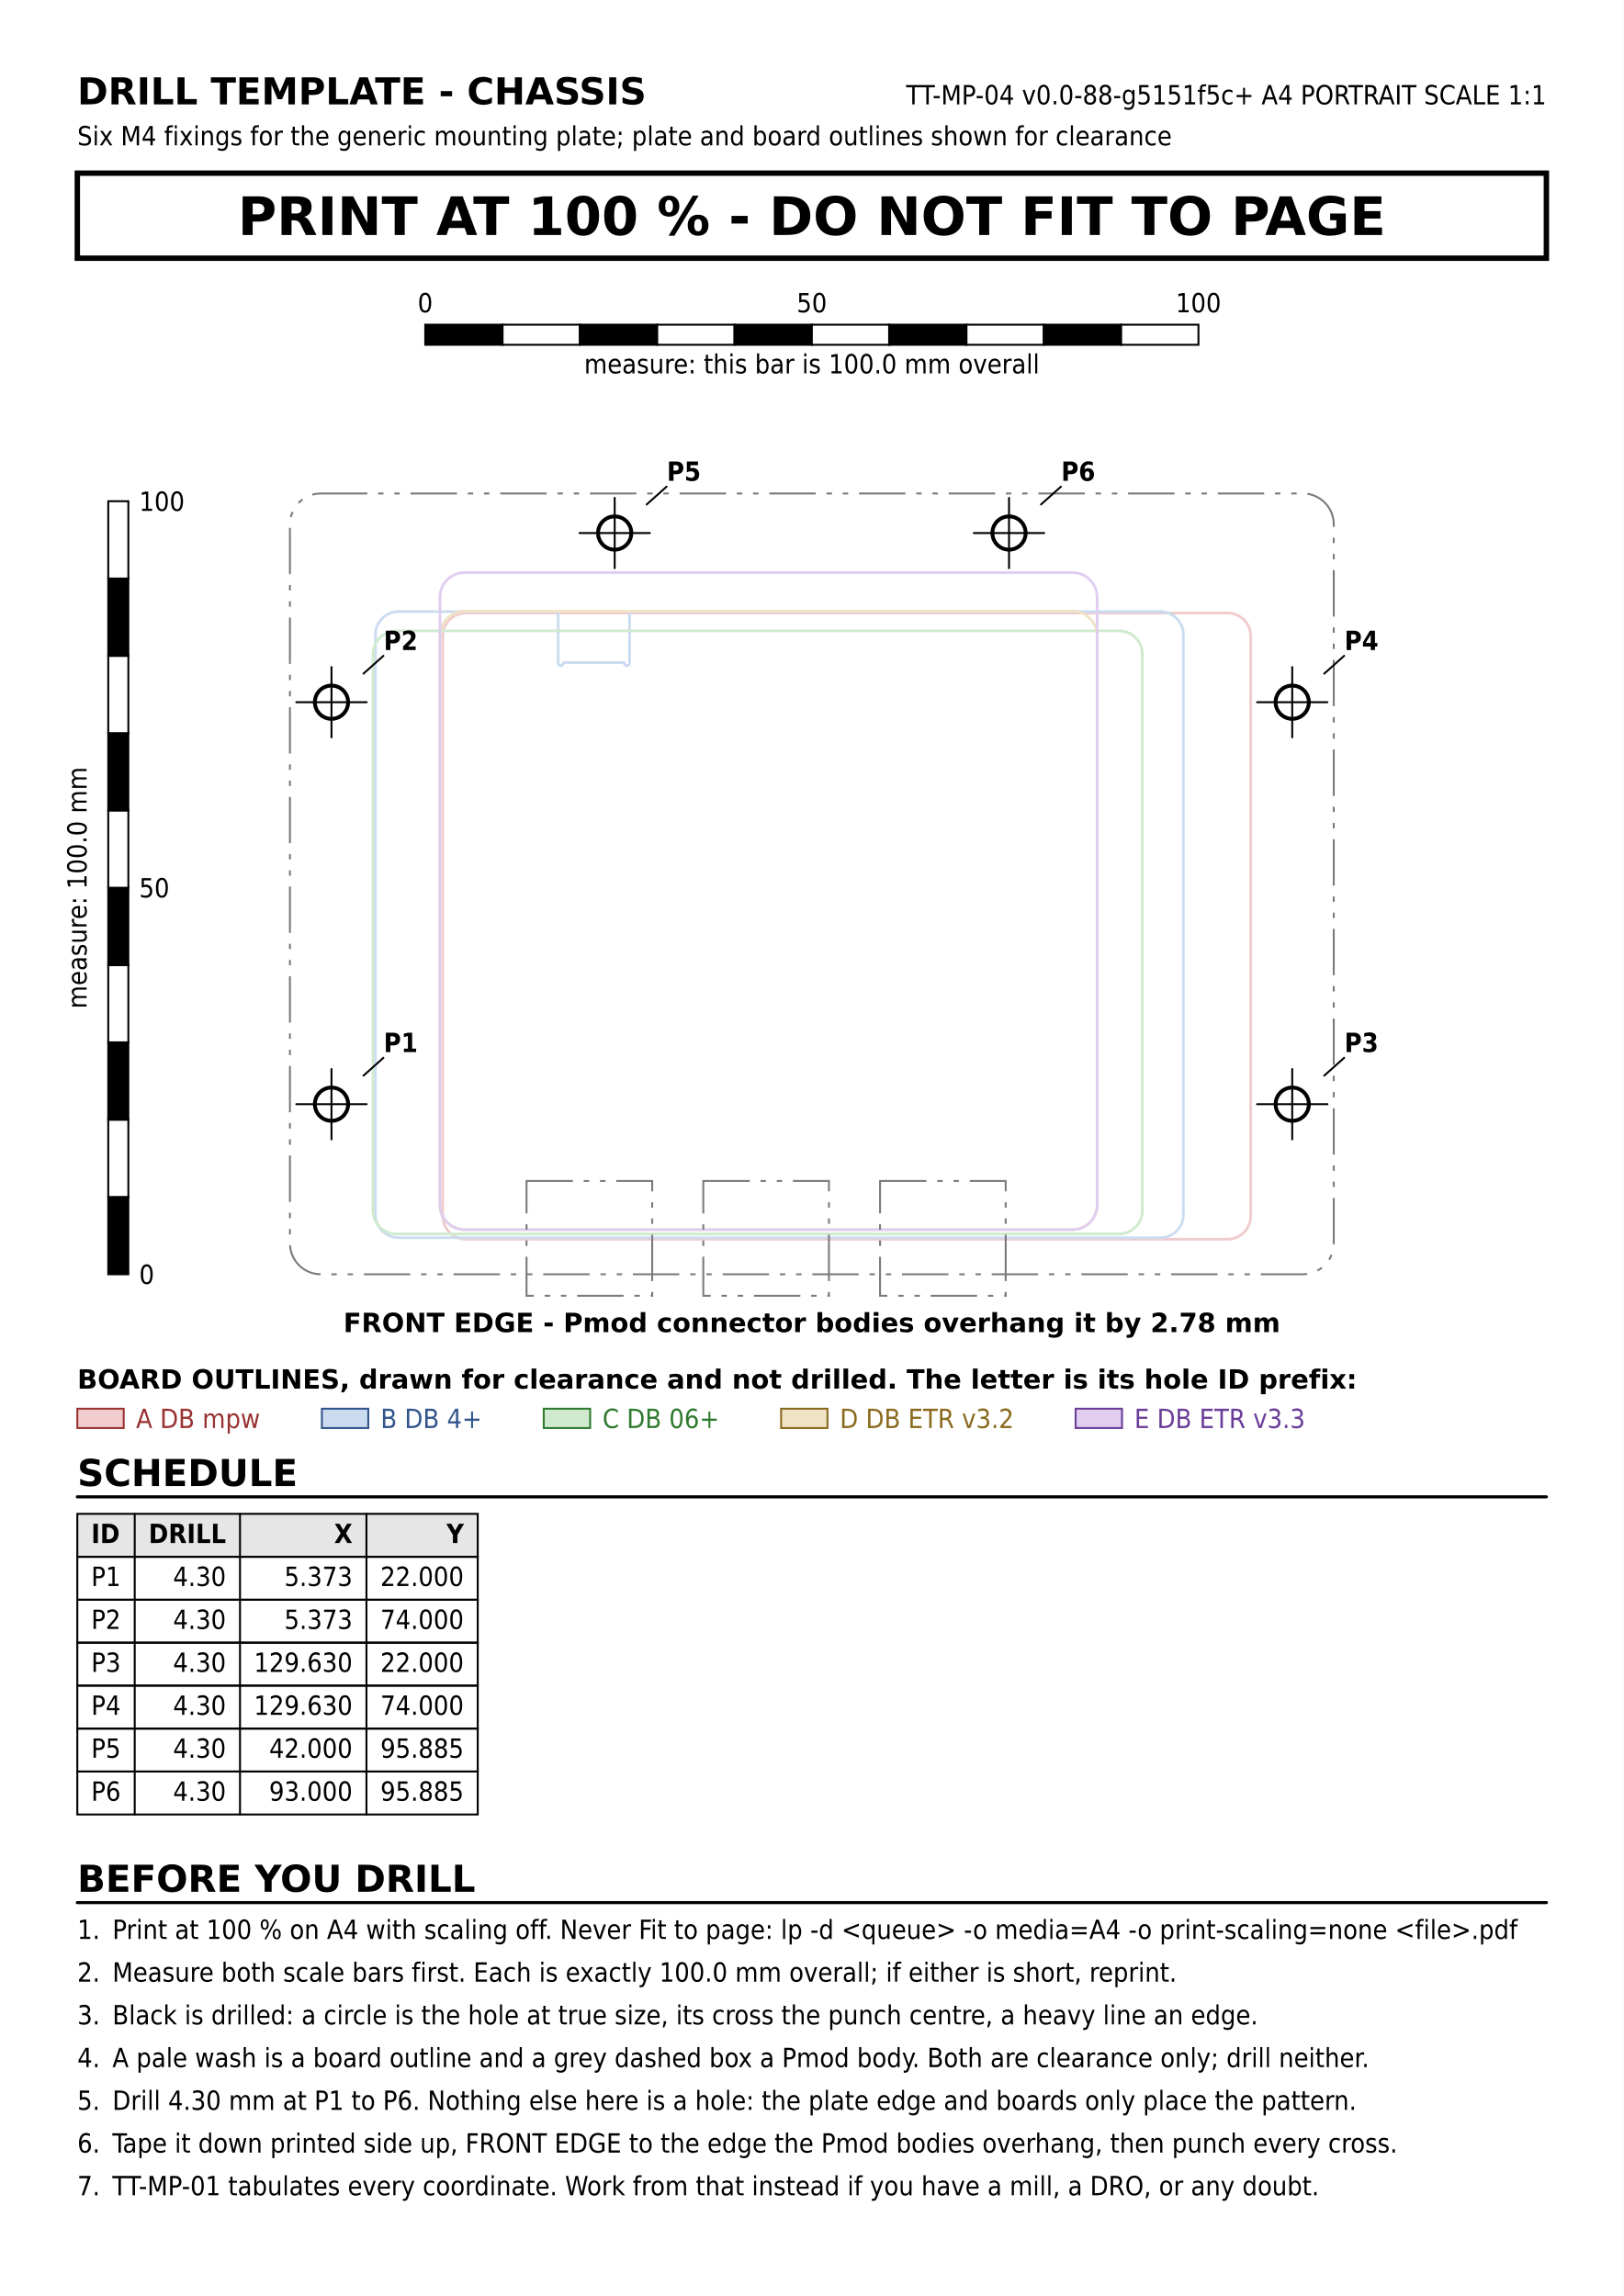
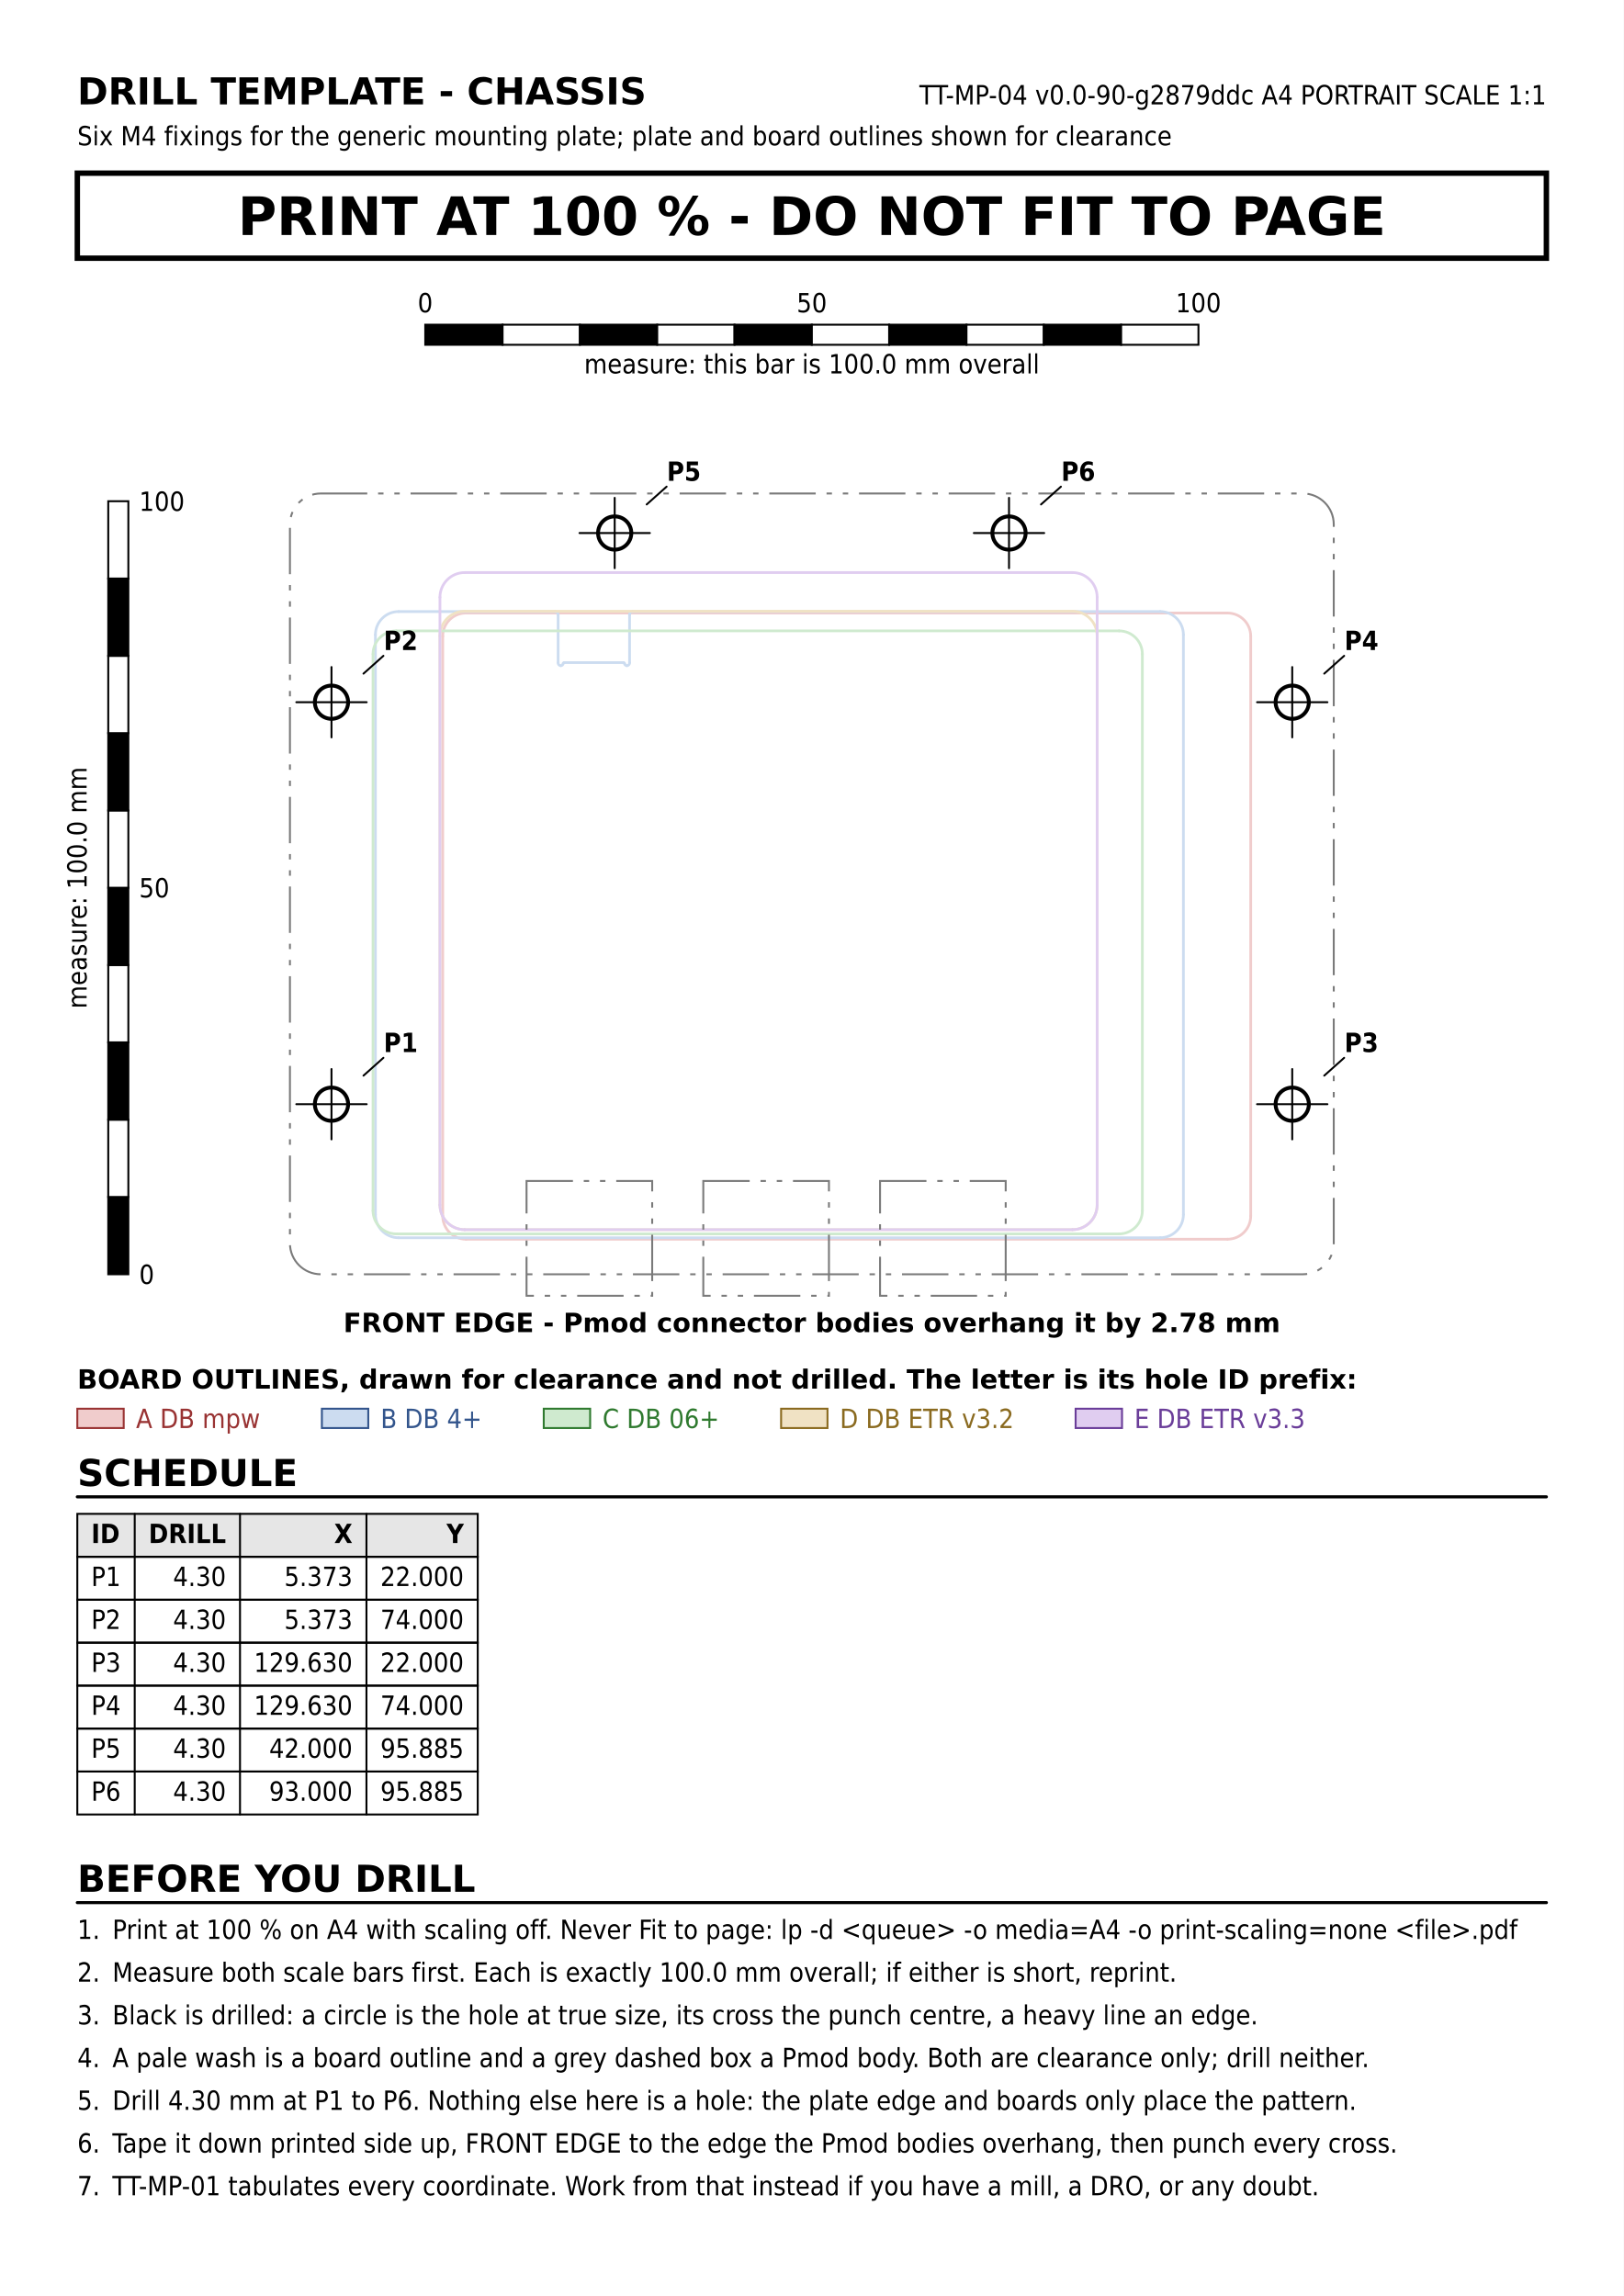
<svg xmlns="http://www.w3.org/2000/svg" version="1.1" width="210mm" height="297mm" viewBox="0 0 210 297">
  <rect width="100%" height="100%" fill="#ffffff" />
  <text x="10" y="13.5" font-family="DejaVu Sans, Liberation Sans, sans-serif" font-size="4.801" fill="#000000" text-anchor="start" font-weight="bold">DRILL TEMPLATE - CHASSIS</text>
-   <text x="200" y="13.5" font-family="DejaVu Sans Condensed, DejaVu Sans, Liberation Sans, sans-serif" font-size="3.429" fill="#000000" text-anchor="end">TT-MP-04    v0.0-88-g5151f5c+    A4 PORTRAIT    SCALE 1:1</text>
+   <text x="200" y="13.5" font-family="DejaVu Sans Condensed, DejaVu Sans, Liberation Sans, sans-serif" font-size="3.429" fill="#000000" text-anchor="end">TT-MP-04    v0.0-90-g2879ddc    A4 PORTRAIT    SCALE 1:1</text>
  <text x="10" y="18.8" font-family="DejaVu Sans Condensed, DejaVu Sans, Liberation Sans, sans-serif" font-size="3.429" fill="#000000" text-anchor="start">Six M4 fixings for the generic mounting plate; plate and board outlines shown for clearance</text>
  <rect x="10" y="22.4" width="190" height="11" fill="none" stroke="#000000" stroke-width="0.7" />
  <text x="105" y="30.4" font-family="DejaVu Sans, Liberation Sans, sans-serif" font-size="6.859" fill="#000000" text-anchor="middle" font-weight="bold">PRINT AT 100 %   -   DO NOT FIT TO PAGE</text>
  <rect x="55" y="42" width="10" height="2.6" fill="#000000" stroke="#000000" stroke-width="0.25" />
  <rect x="65" y="42" width="10" height="2.6" fill="#ffffff" stroke="#000000" stroke-width="0.25" />
  <rect x="75" y="42" width="10" height="2.6" fill="#000000" stroke="#000000" stroke-width="0.25" />
  <rect x="85" y="42" width="10" height="2.6" fill="#ffffff" stroke="#000000" stroke-width="0.25" />
  <rect x="95" y="42" width="10" height="2.6" fill="#000000" stroke="#000000" stroke-width="0.25" />
  <rect x="105" y="42" width="10" height="2.6" fill="#ffffff" stroke="#000000" stroke-width="0.25" />
  <rect x="115" y="42" width="10" height="2.6" fill="#000000" stroke="#000000" stroke-width="0.25" />
  <rect x="125" y="42" width="10" height="2.6" fill="#ffffff" stroke="#000000" stroke-width="0.25" />
  <rect x="135" y="42" width="10" height="2.6" fill="#000000" stroke="#000000" stroke-width="0.25" />
  <rect x="145" y="42" width="10" height="2.6" fill="#ffffff" stroke="#000000" stroke-width="0.25" />
  <text x="55" y="40.4" font-family="DejaVu Sans Condensed, DejaVu Sans, Liberation Sans, sans-serif" font-size="3.429" fill="#000000" text-anchor="middle">0</text>
  <text x="105" y="40.4" font-family="DejaVu Sans Condensed, DejaVu Sans, Liberation Sans, sans-serif" font-size="3.429" fill="#000000" text-anchor="middle">50</text>
  <text x="155" y="40.4" font-family="DejaVu Sans Condensed, DejaVu Sans, Liberation Sans, sans-serif" font-size="3.429" fill="#000000" text-anchor="middle">100</text>
  <text x="105" y="48.3" font-family="DejaVu Sans Condensed, DejaVu Sans, Liberation Sans, sans-serif" font-size="3.429" fill="#000000" text-anchor="middle">measure: this bar is 100.0 mm overall</text>
  <line x1="60.26" y1="79.299" x2="158.76" y2="79.299" stroke="#f0cccc" stroke-width="0.35" stroke-linecap="round" />
  <line x1="158.76" y1="160.299" x2="60.26" y2="160.299" stroke="#f0cccc" stroke-width="0.35" stroke-linecap="round" />
  <line x1="161.76" y1="82.299" x2="161.76" y2="157.299" stroke="#f0cccc" stroke-width="0.35" stroke-linecap="round" />
  <line x1="57.26" y1="157.299" x2="57.26" y2="82.299" stroke="#f0cccc" stroke-width="0.35" stroke-linecap="round" />
  <path d="M 158.76 79.299 A 3 3 0 0 1 161.76 82.299" fill="none" stroke="#f0cccc" stroke-width="0.35" stroke-linejoin="round" stroke-linecap="round" />
  <path d="M 60.26 160.299 A 3 3 0 0 1 57.26 157.299" fill="none" stroke="#f0cccc" stroke-width="0.35" stroke-linejoin="round" stroke-linecap="round" />
  <path d="M 57.26 82.299 A 3 3 0 0 1 60.26 79.299" fill="none" stroke="#f0cccc" stroke-width="0.35" stroke-linejoin="round" stroke-linecap="round" />
  <path d="M 161.76 157.299 A 3 3 0 0 1 158.76 160.299" fill="none" stroke="#f0cccc" stroke-width="0.35" stroke-linejoin="round" stroke-linecap="round" />
  <line x1="81.825" y1="79.109" x2="150.055" y2="79.109" stroke="#ccdcf0" stroke-width="0.35" stroke-linecap="round" />
  <line x1="150.055" y1="160.109" x2="51.555" y2="160.109" stroke="#ccdcf0" stroke-width="0.35" stroke-linecap="round" />
  <line x1="153.055" y1="82.109" x2="153.055" y2="157.109" stroke="#ccdcf0" stroke-width="0.35" stroke-linecap="round" />
  <line x1="71.785" y1="79.109" x2="51.555" y2="79.109" stroke="#ccdcf0" stroke-width="0.35" stroke-linecap="round" />
  <line x1="48.555" y1="157.109" x2="48.555" y2="82.109" stroke="#ccdcf0" stroke-width="0.35" stroke-linecap="round" />
  <line x1="72.185" y1="85.71" x2="72.185" y2="79.51" stroke="#ccdcf0" stroke-width="0.35" stroke-linecap="round" />
  <line x1="80.625" y1="85.71" x2="72.985" y2="85.71" stroke="#ccdcf0" stroke-width="0.35" stroke-linecap="round" />
  <line x1="81.425" y1="79.51" x2="81.425" y2="85.71" stroke="#ccdcf0" stroke-width="0.35" stroke-linecap="round" />
  <path d="M 71.785 79.109 A 0.4 0.4 0 0 1 72.185 79.51" fill="none" stroke="#ccdcf0" stroke-width="0.35" stroke-linejoin="round" stroke-linecap="round" />
  <path d="M 81.425 79.51 A 0.4 0.4 0 0 1 81.825 79.109" fill="none" stroke="#ccdcf0" stroke-width="0.35" stroke-linejoin="round" stroke-linecap="round" />
  <path d="M 150.055 79.109 A 3 3 0 0 1 153.055 82.109" fill="none" stroke="#ccdcf0" stroke-width="0.35" stroke-linejoin="round" stroke-linecap="round" />
  <path d="M 51.555 160.109 A 3 3 0 0 1 48.555 157.109" fill="none" stroke="#ccdcf0" stroke-width="0.35" stroke-linejoin="round" stroke-linecap="round" />
  <path d="M 48.555 82.109 A 3 3 0 0 1 51.555 79.109" fill="none" stroke="#ccdcf0" stroke-width="0.35" stroke-linejoin="round" stroke-linecap="round" />
  <path d="M 153.055 157.109 A 3 3 0 0 1 150.055 160.109" fill="none" stroke="#ccdcf0" stroke-width="0.35" stroke-linejoin="round" stroke-linecap="round" />
  <path d="M 72.51 86.109 A 0.364 0.364 0 0 1 72.185 85.71" fill="none" stroke="#ccdcf0" stroke-width="0.35" stroke-linejoin="round" stroke-linecap="round" />
  <path d="M 72.835 85.829 A 0.303 0.303 0 0 1 72.51 86.109" fill="none" stroke="#ccdcf0" stroke-width="0.35" stroke-linejoin="round" stroke-linecap="round" />
  <path d="M 72.835 85.829 A 0.136 0.136 0 0 1 72.985 85.71" fill="none" stroke="#ccdcf0" stroke-width="0.35" stroke-linejoin="round" stroke-linecap="round" />
  <path d="M 80.625 85.71 A 0.136 0.136 0 0 1 80.775 85.829" fill="none" stroke="#ccdcf0" stroke-width="0.35" stroke-linejoin="round" stroke-linecap="round" />
  <path d="M 81.1 86.109 A 0.303 0.303 0 0 1 80.775 85.829" fill="none" stroke="#ccdcf0" stroke-width="0.35" stroke-linejoin="round" stroke-linecap="round" />
  <path d="M 81.425 85.71 A 0.364 0.364 0 0 1 81.1 86.109" fill="none" stroke="#ccdcf0" stroke-width="0.35" stroke-linejoin="round" stroke-linecap="round" />
  <line x1="51.245" y1="81.609" x2="144.745" y2="81.609" stroke="#cfeacf" stroke-width="0.35" stroke-linecap="round" />
  <line x1="144.745" y1="159.609" x2="51.245" y2="159.609" stroke="#cfeacf" stroke-width="0.35" stroke-linecap="round" />
  <line x1="147.745" y1="84.609" x2="147.745" y2="156.609" stroke="#cfeacf" stroke-width="0.35" stroke-linecap="round" />
  <line x1="48.245" y1="156.609" x2="48.245" y2="84.609" stroke="#cfeacf" stroke-width="0.35" stroke-linecap="round" />
  <path d="M 144.745 81.609 A 3 3 0 0 1 147.745 84.609" fill="none" stroke="#cfeacf" stroke-width="0.35" stroke-linejoin="round" stroke-linecap="round" />
  <path d="M 51.245 159.609 A 3 3 0 0 1 48.245 156.609" fill="none" stroke="#cfeacf" stroke-width="0.35" stroke-linejoin="round" stroke-linecap="round" />
  <path d="M 48.245 84.609 A 3 3 0 0 1 51.245 81.609" fill="none" stroke="#cfeacf" stroke-width="0.35" stroke-linejoin="round" stroke-linecap="round" />
  <path d="M 147.745 156.609 A 3 3 0 0 1 144.745 159.609" fill="none" stroke="#cfeacf" stroke-width="0.35" stroke-linejoin="round" stroke-linecap="round" />
  <line x1="138.7" y1="159.065" x2="60.1" y2="159.065" stroke="#f0e2c4" stroke-width="0.35" stroke-linecap="round" />
  <line x1="56.9" y1="155.864" x2="56.9" y2="82.264" stroke="#f0e2c4" stroke-width="0.35" stroke-linecap="round" />
  <line x1="141.9" y1="82.264" x2="141.9" y2="155.864" stroke="#f0e2c4" stroke-width="0.35" stroke-linecap="round" />
  <line x1="60.1" y1="79.064" x2="138.7" y2="79.064" stroke="#f0e2c4" stroke-width="0.35" stroke-linecap="round" />
  <path d="M 60.1 159.065 A 3.2 3.2 0 0 1 56.9 155.864" fill="none" stroke="#f0e2c4" stroke-width="0.35" stroke-linejoin="round" stroke-linecap="round" />
  <path d="M 141.9 155.864 A 3.2 3.2 0 0 1 138.7 159.065" fill="none" stroke="#f0e2c4" stroke-width="0.35" stroke-linejoin="round" stroke-linecap="round" />
  <path d="M 138.7 79.064 A 3.2 3.2 0 0 1 141.9 82.264" fill="none" stroke="#f0e2c4" stroke-width="0.35" stroke-linejoin="round" stroke-linecap="round" />
  <path d="M 56.9 82.264 A 3.2 3.2 0 0 1 60.1 79.064" fill="none" stroke="#f0e2c4" stroke-width="0.35" stroke-linejoin="round" stroke-linecap="round" />
  <line x1="56.9" y1="155.864" x2="56.9" y2="77.264" stroke="#e0cdf0" stroke-width="0.35" stroke-linecap="round" />
  <line x1="60.1" y1="74.064" x2="138.7" y2="74.064" stroke="#e0cdf0" stroke-width="0.35" stroke-linecap="round" />
  <line x1="138.7" y1="159.065" x2="60.1" y2="159.065" stroke="#e0cdf0" stroke-width="0.35" stroke-linecap="round" />
  <line x1="141.9" y1="77.264" x2="141.9" y2="155.864" stroke="#e0cdf0" stroke-width="0.35" stroke-linecap="round" />
  <path d="M 56.9 77.264 A 3.2 3.2 0 0 1 60.1 74.064" fill="none" stroke="#e0cdf0" stroke-width="0.35" stroke-linejoin="round" stroke-linecap="round" />
  <path d="M 60.1 159.065 A 3.2 3.2 0 0 1 56.9 155.864" fill="none" stroke="#e0cdf0" stroke-width="0.35" stroke-linejoin="round" stroke-linecap="round" />
  <path d="M 138.7 74.064 A 3.2 3.2 0 0 1 141.9 77.264" fill="none" stroke="#e0cdf0" stroke-width="0.35" stroke-linejoin="round" stroke-linecap="round" />
  <path d="M 141.9 155.864 A 3.2 3.2 0 0 1 138.7 159.065" fill="none" stroke="#e0cdf0" stroke-width="0.35" stroke-linejoin="round" stroke-linecap="round" />
  <rect x="68.1" y="152.764" width="16.25" height="14.85" fill="none" stroke="#7a7a7a" stroke-width="0.25" stroke-dasharray="6.0,1.4,0.7,1.4,0.7,1.4" />
  <rect x="90.96" y="152.764" width="16.25" height="14.85" fill="none" stroke="#7a7a7a" stroke-width="0.25" stroke-dasharray="6.0,1.4,0.7,1.4,0.7,1.4" />
  <rect x="113.82" y="152.764" width="16.25" height="14.85" fill="none" stroke="#7a7a7a" stroke-width="0.25" stroke-dasharray="6.0,1.4,0.7,1.4,0.7,1.4" />
  <rect x="37.5" y="63.834" width="135" height="101" fill="none" stroke="#7a7a7a" stroke-width="0.25" stroke-dasharray="6.0,1.4,0.7,1.4,0.7,1.4" rx="4" ry="4" />
  <circle cx="42.873" cy="142.834" r="2.15" fill="#ffffff" stroke="#000000" stroke-width="0.5" />
  <line x1="38.323" y1="142.834" x2="47.423" y2="142.834" stroke="#000000" stroke-width="0.25" stroke-linecap="round" />
  <line x1="42.873" y1="147.385" x2="42.873" y2="138.285" stroke="#000000" stroke-width="0.25" stroke-linecap="round" />
  <circle cx="42.873" cy="90.835" r="2.15" fill="#ffffff" stroke="#000000" stroke-width="0.5" />
  <line x1="38.323" y1="90.835" x2="47.423" y2="90.835" stroke="#000000" stroke-width="0.25" stroke-linecap="round" />
  <line x1="42.873" y1="95.385" x2="42.873" y2="86.284" stroke="#000000" stroke-width="0.25" stroke-linecap="round" />
  <circle cx="167.13" cy="142.834" r="2.15" fill="#ffffff" stroke="#000000" stroke-width="0.5" />
  <line x1="162.58" y1="142.834" x2="171.68" y2="142.834" stroke="#000000" stroke-width="0.25" stroke-linecap="round" />
  <line x1="167.13" y1="147.385" x2="167.13" y2="138.285" stroke="#000000" stroke-width="0.25" stroke-linecap="round" />
  <circle cx="167.13" cy="90.835" r="2.15" fill="#ffffff" stroke="#000000" stroke-width="0.5" />
  <line x1="162.58" y1="90.835" x2="171.68" y2="90.835" stroke="#000000" stroke-width="0.25" stroke-linecap="round" />
  <line x1="167.13" y1="95.385" x2="167.13" y2="86.284" stroke="#000000" stroke-width="0.25" stroke-linecap="round" />
  <circle cx="79.5" cy="68.95" r="2.15" fill="#ffffff" stroke="#000000" stroke-width="0.5" />
  <line x1="74.95" y1="68.95" x2="84.05" y2="68.95" stroke="#000000" stroke-width="0.25" stroke-linecap="round" />
  <line x1="79.5" y1="73.499" x2="79.5" y2="64.4" stroke="#000000" stroke-width="0.25" stroke-linecap="round" />
  <circle cx="130.5" cy="68.95" r="2.15" fill="#ffffff" stroke="#000000" stroke-width="0.5" />
  <line x1="125.95" y1="68.95" x2="135.05" y2="68.95" stroke="#000000" stroke-width="0.25" stroke-linecap="round" />
  <line x1="130.5" y1="73.499" x2="130.5" y2="64.4" stroke="#000000" stroke-width="0.25" stroke-linecap="round" />
  <text x="105" y="172.315" font-family="DejaVu Sans, Liberation Sans, sans-serif" font-size="3.429" fill="#000000" text-anchor="middle" font-weight="bold">FRONT EDGE   -   Pmod connector bodies overhang it by 2.78 mm</text>
  <line x1="47.012" y1="139.137" x2="49.587" y2="136.836" stroke="#000000" stroke-width="0.25" stroke-linecap="round" />
  <text x="51.827" y="136.084" font-family="DejaVu Sans Condensed, DejaVu Sans, Liberation Sans, sans-serif" font-size="3.429" fill="#000000" text-anchor="middle" font-weight="bold">P1</text>
  <line x1="47.012" y1="87.137" x2="49.587" y2="84.836" stroke="#000000" stroke-width="0.25" stroke-linecap="round" />
  <text x="51.827" y="84.085" font-family="DejaVu Sans Condensed, DejaVu Sans, Liberation Sans, sans-serif" font-size="3.429" fill="#000000" text-anchor="middle" font-weight="bold">P2</text>
  <line x1="171.269" y1="139.137" x2="173.844" y2="136.836" stroke="#000000" stroke-width="0.25" stroke-linecap="round" />
  <text x="176.084" y="136.084" font-family="DejaVu Sans Condensed, DejaVu Sans, Liberation Sans, sans-serif" font-size="3.429" fill="#000000" text-anchor="middle" font-weight="bold">P3</text>
  <line x1="171.269" y1="87.137" x2="173.844" y2="84.836" stroke="#000000" stroke-width="0.25" stroke-linecap="round" />
  <text x="176.084" y="84.085" font-family="DejaVu Sans Condensed, DejaVu Sans, Liberation Sans, sans-serif" font-size="3.429" fill="#000000" text-anchor="middle" font-weight="bold">P4</text>
  <line x1="83.639" y1="65.252" x2="86.214" y2="62.951" stroke="#000000" stroke-width="0.25" stroke-linecap="round" />
  <text x="88.454" y="62.2" font-family="DejaVu Sans Condensed, DejaVu Sans, Liberation Sans, sans-serif" font-size="3.429" fill="#000000" text-anchor="middle" font-weight="bold">P5</text>
  <line x1="134.639" y1="65.252" x2="137.214" y2="62.951" stroke="#000000" stroke-width="0.25" stroke-linecap="round" />
  <text x="139.454" y="62.2" font-family="DejaVu Sans Condensed, DejaVu Sans, Liberation Sans, sans-serif" font-size="3.429" fill="#000000" text-anchor="middle" font-weight="bold">P6</text>
  <rect x="14" y="154.834" width="2.6" height="10" fill="#000000" stroke="#000000" stroke-width="0.25" />
  <rect x="14" y="144.834" width="2.6" height="10" fill="#ffffff" stroke="#000000" stroke-width="0.25" />
  <rect x="14" y="134.834" width="2.6" height="10" fill="#000000" stroke="#000000" stroke-width="0.25" />
  <rect x="14" y="124.835" width="2.6" height="10" fill="#ffffff" stroke="#000000" stroke-width="0.25" />
  <rect x="14" y="114.835" width="2.6" height="10" fill="#000000" stroke="#000000" stroke-width="0.25" />
  <rect x="14" y="104.835" width="2.6" height="10" fill="#ffffff" stroke="#000000" stroke-width="0.25" />
  <rect x="14" y="94.835" width="2.6" height="10" fill="#000000" stroke="#000000" stroke-width="0.25" />
  <rect x="14" y="84.835" width="2.6" height="10" fill="#ffffff" stroke="#000000" stroke-width="0.25" />
  <rect x="14" y="74.835" width="2.6" height="10" fill="#000000" stroke="#000000" stroke-width="0.25" />
  <rect x="14" y="64.835" width="2.6" height="10" fill="#ffffff" stroke="#000000" stroke-width="0.25" />
  <text x="18" y="166.084" font-family="DejaVu Sans Condensed, DejaVu Sans, Liberation Sans, sans-serif" font-size="3.429" fill="#000000" text-anchor="start">0</text>
  <text x="18" y="116.085" font-family="DejaVu Sans Condensed, DejaVu Sans, Liberation Sans, sans-serif" font-size="3.429" fill="#000000" text-anchor="start">50</text>
  <text x="18" y="66.085" font-family="DejaVu Sans Condensed, DejaVu Sans, Liberation Sans, sans-serif" font-size="3.429" fill="#000000" text-anchor="start">100</text>
  <text x="11.2" y="114.835" font-family="DejaVu Sans Condensed, DejaVu Sans, Liberation Sans, sans-serif" font-size="3.429" fill="#000000" text-anchor="middle" transform="rotate(-90 11.2 114.8345)">measure: 100.0 mm</text>
  <text x="10" y="179.624" font-family="DejaVu Sans, Liberation Sans, sans-serif" font-size="3.429" fill="#000000" text-anchor="start" font-weight="bold">BOARD OUTLINES, drawn for clearance and not drilled. The letter is its hole ID prefix:</text>
  <rect x="10" y="182.224" width="6" height="2.5" fill="#f0cccc" stroke="#993333" stroke-width="0.25" />
  <text x="17.6" y="184.724" font-family="DejaVu Sans Condensed, DejaVu Sans, Liberation Sans, sans-serif" font-size="3.429" fill="#993333" text-anchor="start">A  DB mpw</text>
  <rect x="41.63" y="182.224" width="6" height="2.5" fill="#ccdcf0" stroke="#33558c" stroke-width="0.25" />
  <text x="49.23" y="184.724" font-family="DejaVu Sans Condensed, DejaVu Sans, Liberation Sans, sans-serif" font-size="3.429" fill="#33558c" text-anchor="start">B  DB 4+</text>
  <rect x="70.325" y="182.224" width="6" height="2.5" fill="#cfeacf" stroke="#2f7a2f" stroke-width="0.25" />
  <text x="77.925" y="184.724" font-family="DejaVu Sans Condensed, DejaVu Sans, Liberation Sans, sans-serif" font-size="3.429" fill="#2f7a2f" text-anchor="start">C  DB 06+</text>
  <rect x="101.022" y="182.224" width="6" height="2.5" fill="#f0e2c4" stroke="#8a6a1f" stroke-width="0.25" />
  <text x="108.622" y="184.724" font-family="DejaVu Sans Condensed, DejaVu Sans, Liberation Sans, sans-serif" font-size="3.429" fill="#8a6a1f" text-anchor="start">D  DB ETR v3.2</text>
  <rect x="139.115" y="182.224" width="6" height="2.5" fill="#e0cdf0" stroke="#6a3d99" stroke-width="0.25" />
  <text x="146.715" y="184.724" font-family="DejaVu Sans Condensed, DejaVu Sans, Liberation Sans, sans-serif" font-size="3.429" fill="#6a3d99" text-anchor="start">E  DB ETR v3.3</text>
  <text x="10" y="192.224" font-family="DejaVu Sans, Liberation Sans, sans-serif" font-size="4.801" fill="#000000" text-anchor="start" font-weight="bold">SCHEDULE</text>
  <line x1="10" y1="193.624" x2="200" y2="193.624" stroke="#000000" stroke-width="0.4" stroke-linecap="round" />
  <rect x="10" y="195.824" width="51.787" height="5.556" fill="#e6e6e6" stroke="#000000" stroke-width="0.25" />
  <text x="11.8" y="199.602" font-family="DejaVu Sans Condensed, DejaVu Sans, Liberation Sans, sans-serif" font-size="3.429" fill="#000000" text-anchor="start" font-weight="bold">ID</text>
  <text x="29.24" y="199.602" font-family="DejaVu Sans Condensed, DejaVu Sans, Liberation Sans, sans-serif" font-size="3.429" fill="#000000" text-anchor="end" font-weight="bold">DRILL</text>
  <text x="45.595" y="199.602" font-family="DejaVu Sans Condensed, DejaVu Sans, Liberation Sans, sans-serif" font-size="3.429" fill="#000000" text-anchor="end" font-weight="bold">X</text>
  <text x="59.987" y="199.602" font-family="DejaVu Sans Condensed, DejaVu Sans, Liberation Sans, sans-serif" font-size="3.429" fill="#000000" text-anchor="end" font-weight="bold">Y</text>
  <rect x="10" y="201.379" width="51.787" height="5.556" fill="none" stroke="#000000" stroke-width="0.25" />
  <text x="11.8" y="205.157" font-family="DejaVu Sans Condensed, DejaVu Sans, Liberation Sans, sans-serif" font-size="3.429" fill="#000000" text-anchor="start">P1</text>
  <text x="29.24" y="205.157" font-family="DejaVu Sans Condensed, DejaVu Sans, Liberation Sans, sans-serif" font-size="3.429" fill="#000000" text-anchor="end">4.30</text>
  <text x="45.595" y="205.157" font-family="DejaVu Sans Condensed, DejaVu Sans, Liberation Sans, sans-serif" font-size="3.429" fill="#000000" text-anchor="end">5.373</text>
  <text x="59.987" y="205.157" font-family="DejaVu Sans Condensed, DejaVu Sans, Liberation Sans, sans-serif" font-size="3.429" fill="#000000" text-anchor="end">22.000</text>
  <rect x="10" y="206.935" width="51.787" height="5.556" fill="none" stroke="#000000" stroke-width="0.25" />
  <text x="11.8" y="210.713" font-family="DejaVu Sans Condensed, DejaVu Sans, Liberation Sans, sans-serif" font-size="3.429" fill="#000000" text-anchor="start">P2</text>
  <text x="29.24" y="210.713" font-family="DejaVu Sans Condensed, DejaVu Sans, Liberation Sans, sans-serif" font-size="3.429" fill="#000000" text-anchor="end">4.30</text>
  <text x="45.595" y="210.713" font-family="DejaVu Sans Condensed, DejaVu Sans, Liberation Sans, sans-serif" font-size="3.429" fill="#000000" text-anchor="end">5.373</text>
  <text x="59.987" y="210.713" font-family="DejaVu Sans Condensed, DejaVu Sans, Liberation Sans, sans-serif" font-size="3.429" fill="#000000" text-anchor="end">74.000</text>
  <rect x="10" y="212.49" width="51.787" height="5.556" fill="none" stroke="#000000" stroke-width="0.25" />
  <text x="11.8" y="216.268" font-family="DejaVu Sans Condensed, DejaVu Sans, Liberation Sans, sans-serif" font-size="3.429" fill="#000000" text-anchor="start">P3</text>
  <text x="29.24" y="216.268" font-family="DejaVu Sans Condensed, DejaVu Sans, Liberation Sans, sans-serif" font-size="3.429" fill="#000000" text-anchor="end">4.30</text>
  <text x="45.595" y="216.268" font-family="DejaVu Sans Condensed, DejaVu Sans, Liberation Sans, sans-serif" font-size="3.429" fill="#000000" text-anchor="end">129.630</text>
  <text x="59.987" y="216.268" font-family="DejaVu Sans Condensed, DejaVu Sans, Liberation Sans, sans-serif" font-size="3.429" fill="#000000" text-anchor="end">22.000</text>
  <rect x="10" y="218.046" width="51.787" height="5.556" fill="none" stroke="#000000" stroke-width="0.25" />
  <text x="11.8" y="221.824" font-family="DejaVu Sans Condensed, DejaVu Sans, Liberation Sans, sans-serif" font-size="3.429" fill="#000000" text-anchor="start">P4</text>
  <text x="29.24" y="221.824" font-family="DejaVu Sans Condensed, DejaVu Sans, Liberation Sans, sans-serif" font-size="3.429" fill="#000000" text-anchor="end">4.30</text>
  <text x="45.595" y="221.824" font-family="DejaVu Sans Condensed, DejaVu Sans, Liberation Sans, sans-serif" font-size="3.429" fill="#000000" text-anchor="end">129.630</text>
  <text x="59.987" y="221.824" font-family="DejaVu Sans Condensed, DejaVu Sans, Liberation Sans, sans-serif" font-size="3.429" fill="#000000" text-anchor="end">74.000</text>
  <rect x="10" y="223.602" width="51.787" height="5.556" fill="none" stroke="#000000" stroke-width="0.25" />
  <text x="11.8" y="227.379" font-family="DejaVu Sans Condensed, DejaVu Sans, Liberation Sans, sans-serif" font-size="3.429" fill="#000000" text-anchor="start">P5</text>
  <text x="29.24" y="227.379" font-family="DejaVu Sans Condensed, DejaVu Sans, Liberation Sans, sans-serif" font-size="3.429" fill="#000000" text-anchor="end">4.30</text>
  <text x="45.595" y="227.379" font-family="DejaVu Sans Condensed, DejaVu Sans, Liberation Sans, sans-serif" font-size="3.429" fill="#000000" text-anchor="end">42.000</text>
  <text x="59.987" y="227.379" font-family="DejaVu Sans Condensed, DejaVu Sans, Liberation Sans, sans-serif" font-size="3.429" fill="#000000" text-anchor="end">95.885</text>
  <rect x="10" y="229.157" width="51.787" height="5.556" fill="none" stroke="#000000" stroke-width="0.25" />
  <text x="11.8" y="232.935" font-family="DejaVu Sans Condensed, DejaVu Sans, Liberation Sans, sans-serif" font-size="3.429" fill="#000000" text-anchor="start">P6</text>
  <text x="29.24" y="232.935" font-family="DejaVu Sans Condensed, DejaVu Sans, Liberation Sans, sans-serif" font-size="3.429" fill="#000000" text-anchor="end">4.30</text>
  <text x="45.595" y="232.935" font-family="DejaVu Sans Condensed, DejaVu Sans, Liberation Sans, sans-serif" font-size="3.429" fill="#000000" text-anchor="end">93.000</text>
  <text x="59.987" y="232.935" font-family="DejaVu Sans Condensed, DejaVu Sans, Liberation Sans, sans-serif" font-size="3.429" fill="#000000" text-anchor="end">95.885</text>
  <line x1="17.423" y1="195.824" x2="17.423" y2="234.713" stroke="#000000" stroke-width="0.25" stroke-linecap="round" />
  <line x1="31.04" y1="195.824" x2="31.04" y2="234.713" stroke="#000000" stroke-width="0.25" stroke-linecap="round" />
  <line x1="47.395" y1="195.824" x2="47.395" y2="234.713" stroke="#000000" stroke-width="0.25" stroke-linecap="round" />
  <text x="10" y="244.713" font-family="DejaVu Sans, Liberation Sans, sans-serif" font-size="4.801" fill="#000000" text-anchor="start" font-weight="bold">BEFORE YOU DRILL</text>
  <line x1="10" y1="246.113" x2="200" y2="246.113" stroke="#000000" stroke-width="0.4" stroke-linecap="round" />
  <text x="10" y="250.813" font-family="DejaVu Sans Condensed, DejaVu Sans, Liberation Sans, sans-serif" font-size="3.429" fill="#000000" text-anchor="start">1.</text>
  <text x="14.542" y="250.813" font-family="DejaVu Sans Condensed, DejaVu Sans, Liberation Sans, sans-serif" font-size="3.429" fill="#000000" text-anchor="start">Print at 100 % on A4 with scaling off. Never Fit to page: lp -d &lt;queue&gt; -o media=A4 -o print-scaling=none &lt;file&gt;.pdf</text>
  <text x="10" y="256.339" font-family="DejaVu Sans Condensed, DejaVu Sans, Liberation Sans, sans-serif" font-size="3.429" fill="#000000" text-anchor="start">2.</text>
  <text x="14.542" y="256.339" font-family="DejaVu Sans Condensed, DejaVu Sans, Liberation Sans, sans-serif" font-size="3.429" fill="#000000" text-anchor="start">Measure both scale bars first. Each is exactly 100.0 mm overall; if either is short, reprint.</text>
  <text x="10" y="261.866" font-family="DejaVu Sans Condensed, DejaVu Sans, Liberation Sans, sans-serif" font-size="3.429" fill="#000000" text-anchor="start">3.</text>
  <text x="14.542" y="261.866" font-family="DejaVu Sans Condensed, DejaVu Sans, Liberation Sans, sans-serif" font-size="3.429" fill="#000000" text-anchor="start">Black is drilled: a circle is the hole at true size, its cross the punch centre, a heavy line an edge.</text>
  <text x="10" y="267.393" font-family="DejaVu Sans Condensed, DejaVu Sans, Liberation Sans, sans-serif" font-size="3.429" fill="#000000" text-anchor="start">4.</text>
  <text x="14.542" y="267.393" font-family="DejaVu Sans Condensed, DejaVu Sans, Liberation Sans, sans-serif" font-size="3.429" fill="#000000" text-anchor="start">A pale wash is a board outline and a grey dashed box a Pmod body. Both are clearance only; drill neither.</text>
  <text x="10" y="272.92" font-family="DejaVu Sans Condensed, DejaVu Sans, Liberation Sans, sans-serif" font-size="3.429" fill="#000000" text-anchor="start">5.</text>
  <text x="14.542" y="272.92" font-family="DejaVu Sans Condensed, DejaVu Sans, Liberation Sans, sans-serif" font-size="3.429" fill="#000000" text-anchor="start">Drill 4.30 mm at P1 to P6. Nothing else here is a hole: the plate edge and boards only place the pattern.</text>
  <text x="10" y="278.447" font-family="DejaVu Sans Condensed, DejaVu Sans, Liberation Sans, sans-serif" font-size="3.429" fill="#000000" text-anchor="start">6.</text>
  <text x="14.542" y="278.447" font-family="DejaVu Sans Condensed, DejaVu Sans, Liberation Sans, sans-serif" font-size="3.429" fill="#000000" text-anchor="start">Tape it down printed side up, FRONT EDGE to the edge the Pmod bodies overhang, then punch every cross.</text>
  <text x="10" y="283.973" font-family="DejaVu Sans Condensed, DejaVu Sans, Liberation Sans, sans-serif" font-size="3.429" fill="#000000" text-anchor="start">7.</text>
  <text x="14.542" y="283.973" font-family="DejaVu Sans Condensed, DejaVu Sans, Liberation Sans, sans-serif" font-size="3.429" fill="#000000" text-anchor="start">TT-MP-01 tabulates every coordinate. Work from that instead if you have a mill, a DRO, or any doubt.</text>
</svg>
